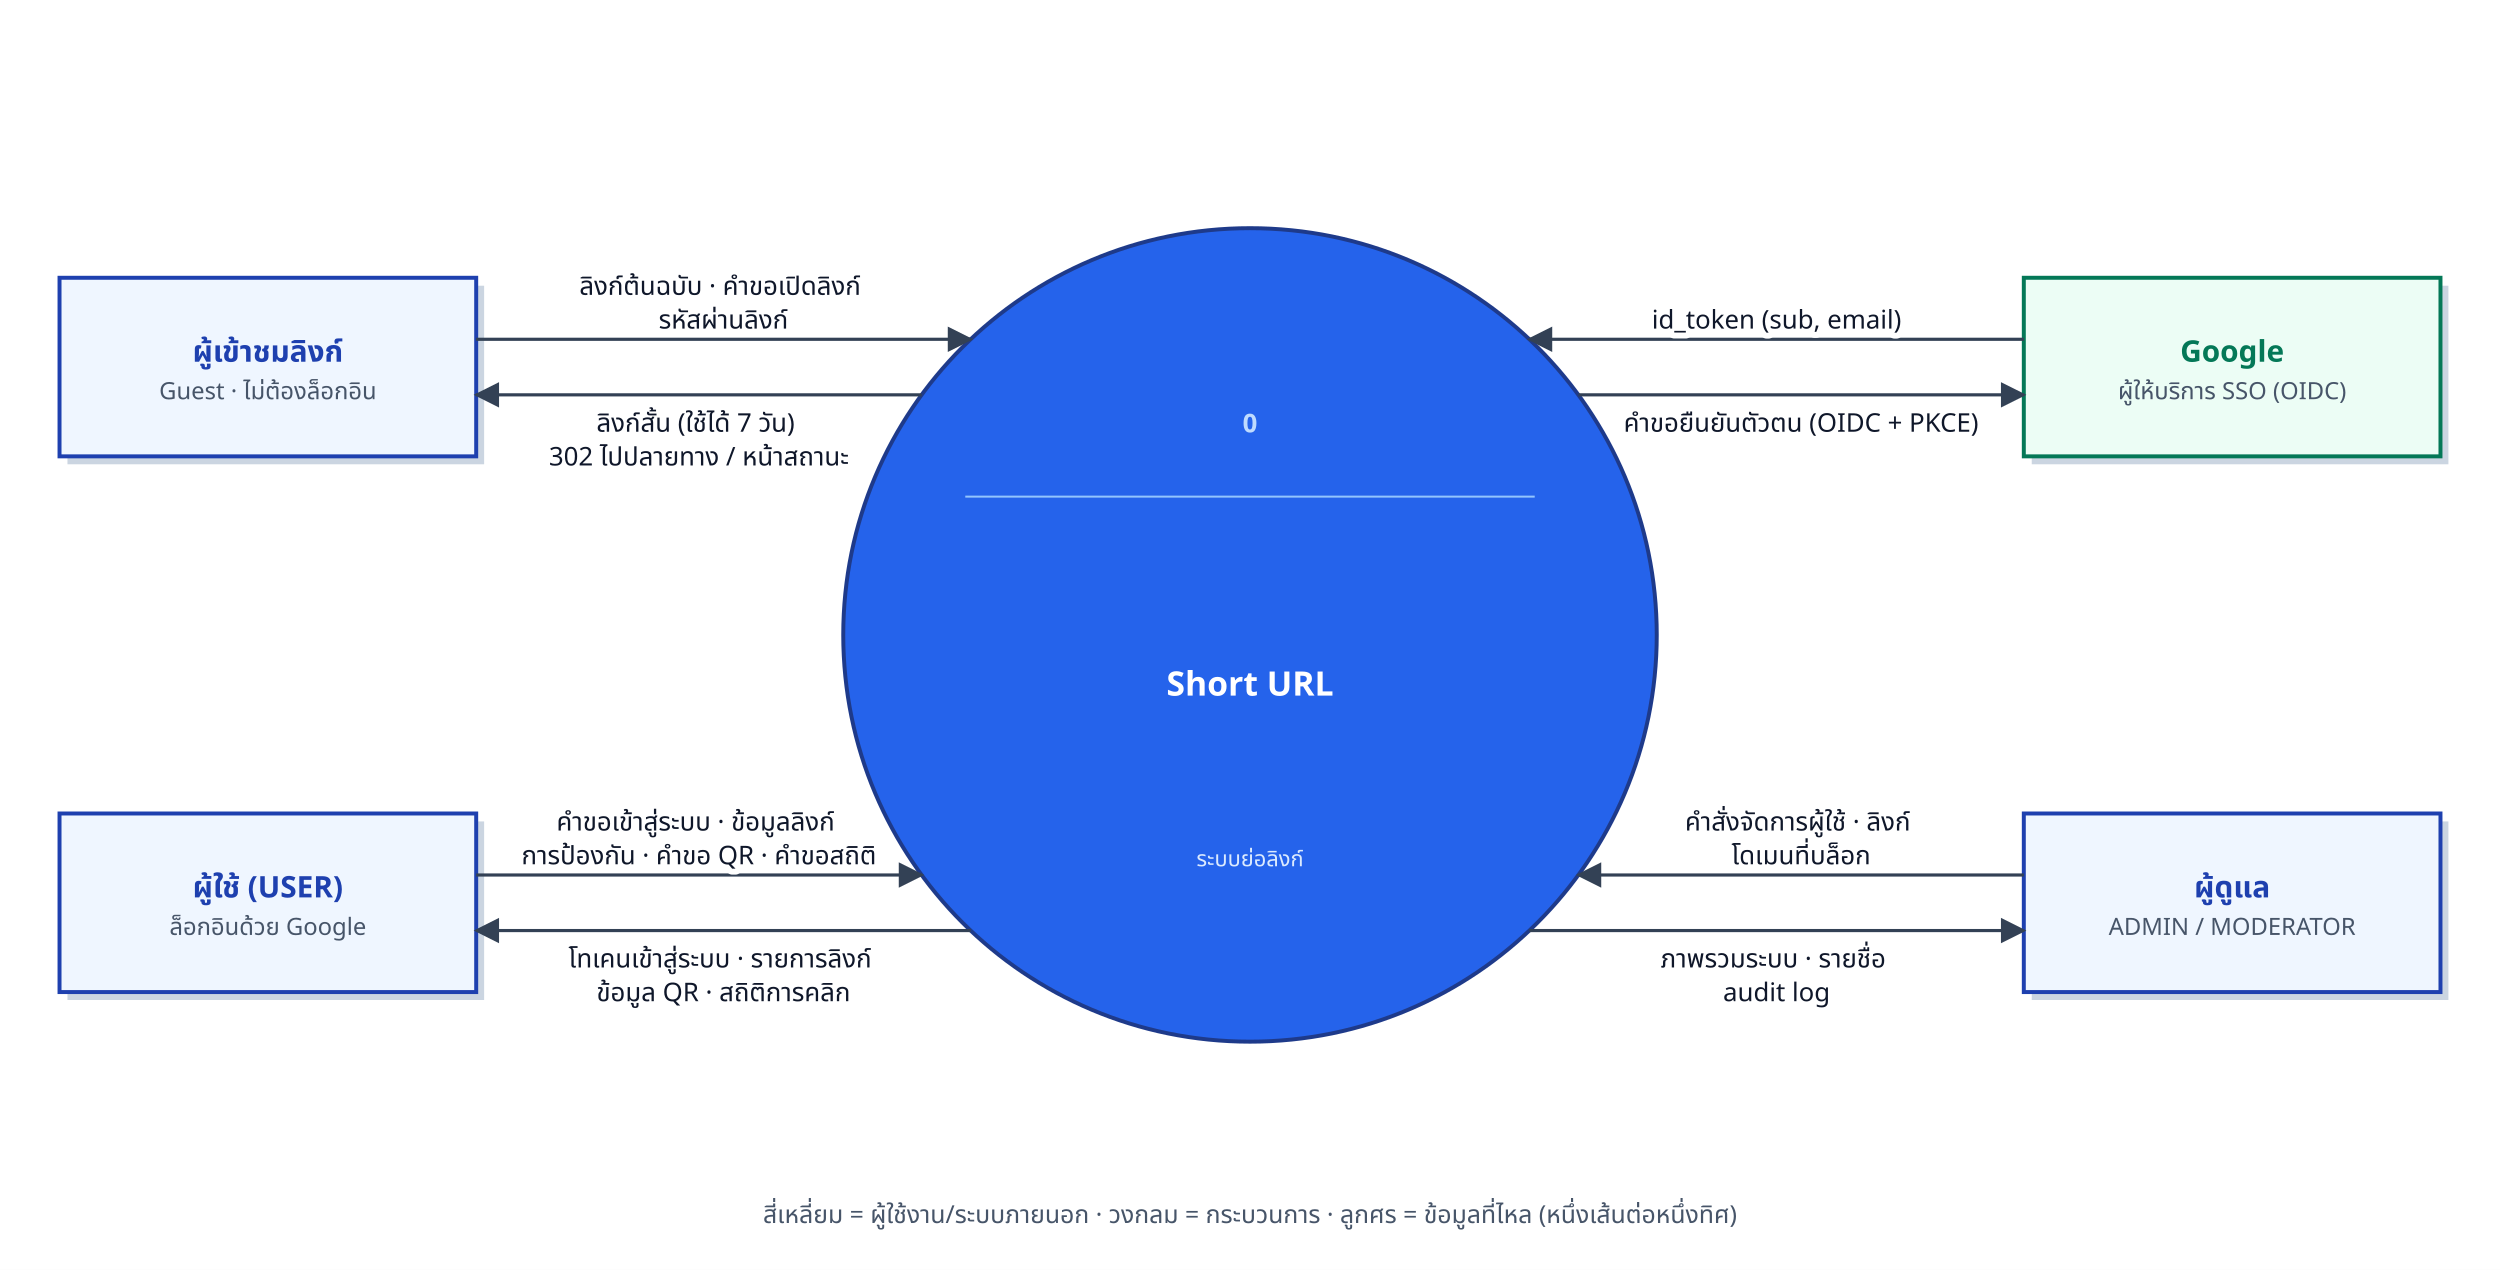
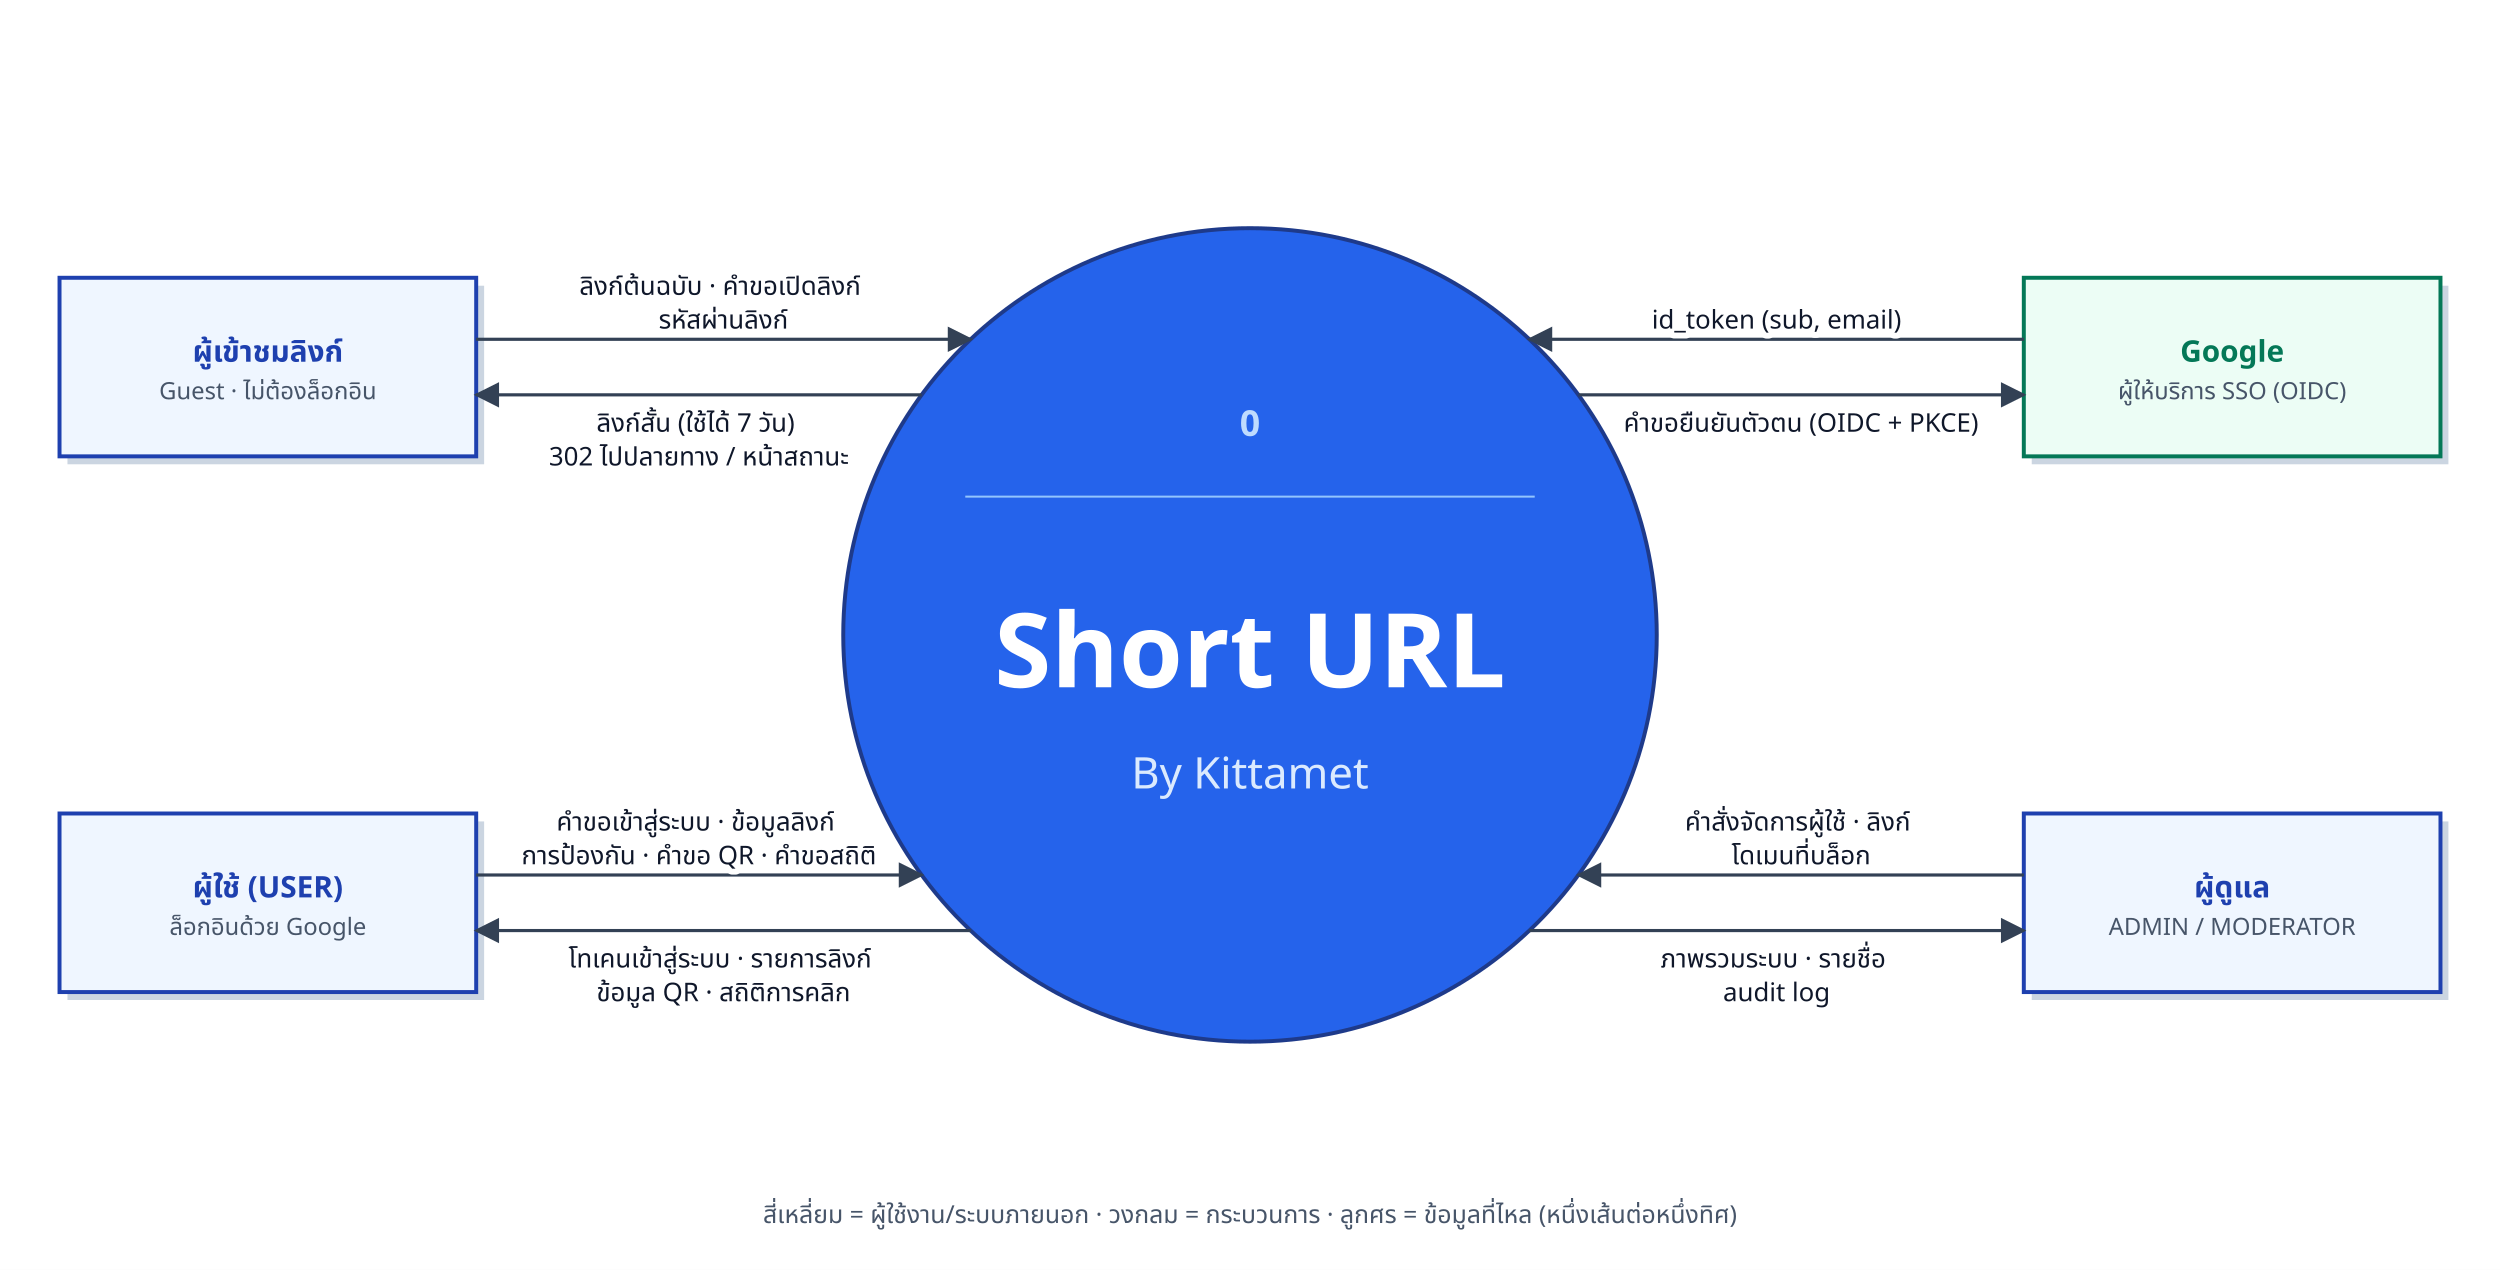
<svg xmlns="http://www.w3.org/2000/svg" viewBox="0 0 1260 640" width="1260" height="640" role="img" aria-label="DFD Level 0" font-family="'Noto Sans Thai','Sukhumvit Set',Thonburi,'Segoe UI',system-ui,sans-serif">
  <defs>
    <marker id="ah" viewBox="0 0 10 10" refX="9" refY="5" markerWidth="8" markerHeight="8" orient="auto-start-reverse">
      <path d="M0 0L10 5L0 10z" fill="#334155" />
    </marker>
    <marker id="ahs" viewBox="0 0 10 10" refX="1" refY="5" markerWidth="8" markerHeight="8" orient="auto-start-reverse">
      <path d="M10 0L0 5L10 10z" fill="#334155" />
    </marker>
  </defs>
  <rect width="1260" height="640" fill="#fff" />
  <circle cx="630" cy="320" r="205" fill="#2563eb" stroke="#1e3a8a" stroke-width="2" />
-   <text x="630" text-anchor="middle" font-size="13" font-weight="700" fill="#bfdbfe">
-     <tspan x="630" y="217.9">0</tspan>
+   <text x="630" text-anchor="middle" font-size="18" font-weight="700" fill="#bfdbfe">
+     <tspan x="630" y="219.7">0</tspan>
  </text>
  <line x1="486.5" x2="773.5" y1="250.3" y2="250.3" stroke="#93c5fd" stroke-width="1" />
-   <text x="630" text-anchor="middle" font-size="17" font-weight="700" fill="#fff">
-     <tspan x="630" y="350.6">Short URL</tspan>
+   <text x="630" text-anchor="middle" font-size="52" font-weight="800" fill="#fff">
+     <tspan x="630" y="346.4">Short URL</tspan>
  </text>
-   <text x="630" text-anchor="middle" font-size="11" font-weight="400" fill="#dbeafe">
-     <tspan x="630" y="436.6">ระบบย่อลิงก์</tspan>
+   <text x="630" text-anchor="middle" font-size="22" font-weight="500" fill="#dbeafe">
+     <tspan x="630" y="397.4">By Kittamet</tspan>
  </text>
  <rect x="34" y="144" width="210" height="90" fill="#cbd5e1" />
  <rect x="30" y="140" width="210" height="90" fill="#eff6ff" stroke="#1e40af" stroke-width="2" />
  <text x="135" text-anchor="middle" font-size="15" font-weight="700" fill="#1e40af">
    <tspan x="135" y="182.3">ผู้เข้าชมลิงก์</tspan>
  </text>
  <text x="135" text-anchor="middle" font-size="12" font-weight="400" fill="#475569">
    <tspan x="135" y="201.2">Guest · ไม่ต้องล็อกอิน</tspan>
  </text>
  <rect x="34" y="414" width="210" height="90" fill="#cbd5e1" />
  <rect x="30" y="410" width="210" height="90" fill="#eff6ff" stroke="#1e40af" stroke-width="2" />
  <text x="135" text-anchor="middle" font-size="15" font-weight="700" fill="#1e40af">
    <tspan x="135" y="452.3">ผู้ใช้ (USER)</tspan>
  </text>
  <text x="135" text-anchor="middle" font-size="12" font-weight="400" fill="#475569">
    <tspan x="135" y="471.2">ล็อกอินด้วย Google</tspan>
  </text>
  <rect x="1024" y="144" width="210" height="90" fill="#cbd5e1" />
  <rect x="1020" y="140" width="210" height="90" fill="#ecfdf5" stroke="#047857" stroke-width="2" />
  <text x="1125" text-anchor="middle" font-size="15" font-weight="700" fill="#047857">
    <tspan x="1125" y="182.3">Google</tspan>
  </text>
  <text x="1125" text-anchor="middle" font-size="12" font-weight="400" fill="#475569">
    <tspan x="1125" y="201.2">ผู้ให้บริการ SSO (OIDC)</tspan>
  </text>
  <rect x="1024" y="414" width="210" height="90" fill="#cbd5e1" />
  <rect x="1020" y="410" width="210" height="90" fill="#eff6ff" stroke="#1e40af" stroke-width="2" />
  <text x="1125" text-anchor="middle" font-size="15" font-weight="700" fill="#1e40af">
    <tspan x="1125" y="452.3">ผู้ดูแล</tspan>
  </text>
  <text x="1125" text-anchor="middle" font-size="12" font-weight="400" fill="#475569">
    <tspan x="1125" y="471.2">ADMIN / MODERATOR</tspan>
  </text>
  <path d="M240 171 L489.2 171" fill="none" stroke="#334155" stroke-width="1.6" marker-end="url(#ah)" />
  <path d="M464.5 199 L240 199" fill="none" stroke="#334155" stroke-width="1.6" marker-end="url(#ah)" />
  <path d="M240 441 L464.5 441" fill="none" stroke="#334155" stroke-width="1.6" marker-end="url(#ah)" />
  <path d="M489.2 469 L240 469" fill="none" stroke="#334155" stroke-width="1.6" marker-end="url(#ah)" />
  <path d="M1020 171 L770.8 171" fill="none" stroke="#334155" stroke-width="1.6" marker-end="url(#ah)" />
  <path d="M795.5 199 L1020 199" fill="none" stroke="#334155" stroke-width="1.6" marker-end="url(#ah)" />
  <path d="M1020 441 L795.5 441" fill="none" stroke="#334155" stroke-width="1.6" marker-end="url(#ah)" />
  <path d="M770.8 469 L1020 469" fill="none" stroke="#334155" stroke-width="1.6" marker-end="url(#ah)" />
  <text x="630" text-anchor="middle" font-size="12.5" font-weight="400" fill="#475569">
    <tspan x="630" y="616.4">สี่เหลี่ยม = ผู้ใช้งาน/ระบบภายนอก · วงกลม = กระบวนการ · ลูกศร = ข้อมูลที่ไหล (หนึ่งเส้นต่อหนึ่งทิศ)</tspan>
  </text>
  <g font-size="13" fill="#0f172a" stroke="#fff" stroke-width="6" stroke-linejoin="round" paint-order="stroke" style="paint-order:stroke">
    <text x="364.601" text-anchor="middle" font-size="13" font-weight="400" fill="#0f172a">
      <tspan x="364.601" y="148.6">ลิงก์ต้นฉบับ · คำขอเปิดลิงก์</tspan>
      <tspan x="364.601" y="165.6">รหัสผ่านลิงก์</tspan>
    </text>
  </g>
  <g font-size="13" fill="#0f172a" stroke="#fff" stroke-width="6" stroke-linejoin="round" paint-order="stroke" style="paint-order:stroke">
    <text x="352.259" text-anchor="middle" font-size="13" font-weight="400" fill="#0f172a">
      <tspan x="352.259" y="217.6">ลิงก์สั้น (ใช้ได้ 7 วัน)</tspan>
      <tspan x="352.259" y="234.6">302 ไปปลายทาง / หน้าสถานะ</tspan>
    </text>
  </g>
  <g font-size="13" fill="#0f172a" stroke="#fff" stroke-width="6" stroke-linejoin="round" paint-order="stroke" style="paint-order:stroke">
    <text x="352.259" text-anchor="middle" font-size="13" font-weight="400" fill="#0f172a">
      <tspan x="352.259" y="418.6">คำขอเข้าสู่ระบบ · ข้อมูลลิงก์</tspan>
      <tspan x="352.259" y="435.6">การป้องกัน · คำขอ QR · คำขอสถิติ</tspan>
    </text>
  </g>
  <g font-size="13" fill="#0f172a" stroke="#fff" stroke-width="6" stroke-linejoin="round" paint-order="stroke" style="paint-order:stroke">
    <text x="364.601" text-anchor="middle" font-size="13" font-weight="400" fill="#0f172a">
      <tspan x="364.601" y="487.6">โทเคนเข้าสู่ระบบ · รายการลิงก์</tspan>
      <tspan x="364.601" y="504.6">ข้อมูล QR · สถิติการคลิก</tspan>
    </text>
  </g>
  <g font-size="13" fill="#0f172a" stroke="#fff" stroke-width="6" stroke-linejoin="round" paint-order="stroke" style="paint-order:stroke">
    <text x="895.399" text-anchor="middle" font-size="13" font-weight="400" fill="#0f172a">
      <tspan x="895.399" y="165.6">id_token (sub, email)</tspan>
    </text>
  </g>
  <g font-size="13" fill="#0f172a" stroke="#fff" stroke-width="6" stroke-linejoin="round" paint-order="stroke" style="paint-order:stroke">
    <text x="907.741" text-anchor="middle" font-size="13" font-weight="400" fill="#0f172a">
      <tspan x="907.741" y="217.6">คำขอยืนยันตัวตน (OIDC + PKCE)</tspan>
    </text>
  </g>
  <g font-size="13" fill="#0f172a" stroke="#fff" stroke-width="6" stroke-linejoin="round" paint-order="stroke" style="paint-order:stroke">
    <text x="907.741" text-anchor="middle" font-size="13" font-weight="400" fill="#0f172a">
      <tspan x="907.741" y="418.6">คำสั่งจัดการผู้ใช้ · ลิงก์</tspan>
      <tspan x="907.741" y="435.6">โดเมนที่บล็อก</tspan>
    </text>
  </g>
  <g font-size="13" fill="#0f172a" stroke="#fff" stroke-width="6" stroke-linejoin="round" paint-order="stroke" style="paint-order:stroke">
    <text x="895.399" text-anchor="middle" font-size="13" font-weight="400" fill="#0f172a">
      <tspan x="895.399" y="487.6">ภาพรวมระบบ · รายชื่อ</tspan>
      <tspan x="895.399" y="504.6">audit log</tspan>
    </text>
  </g>
</svg>
